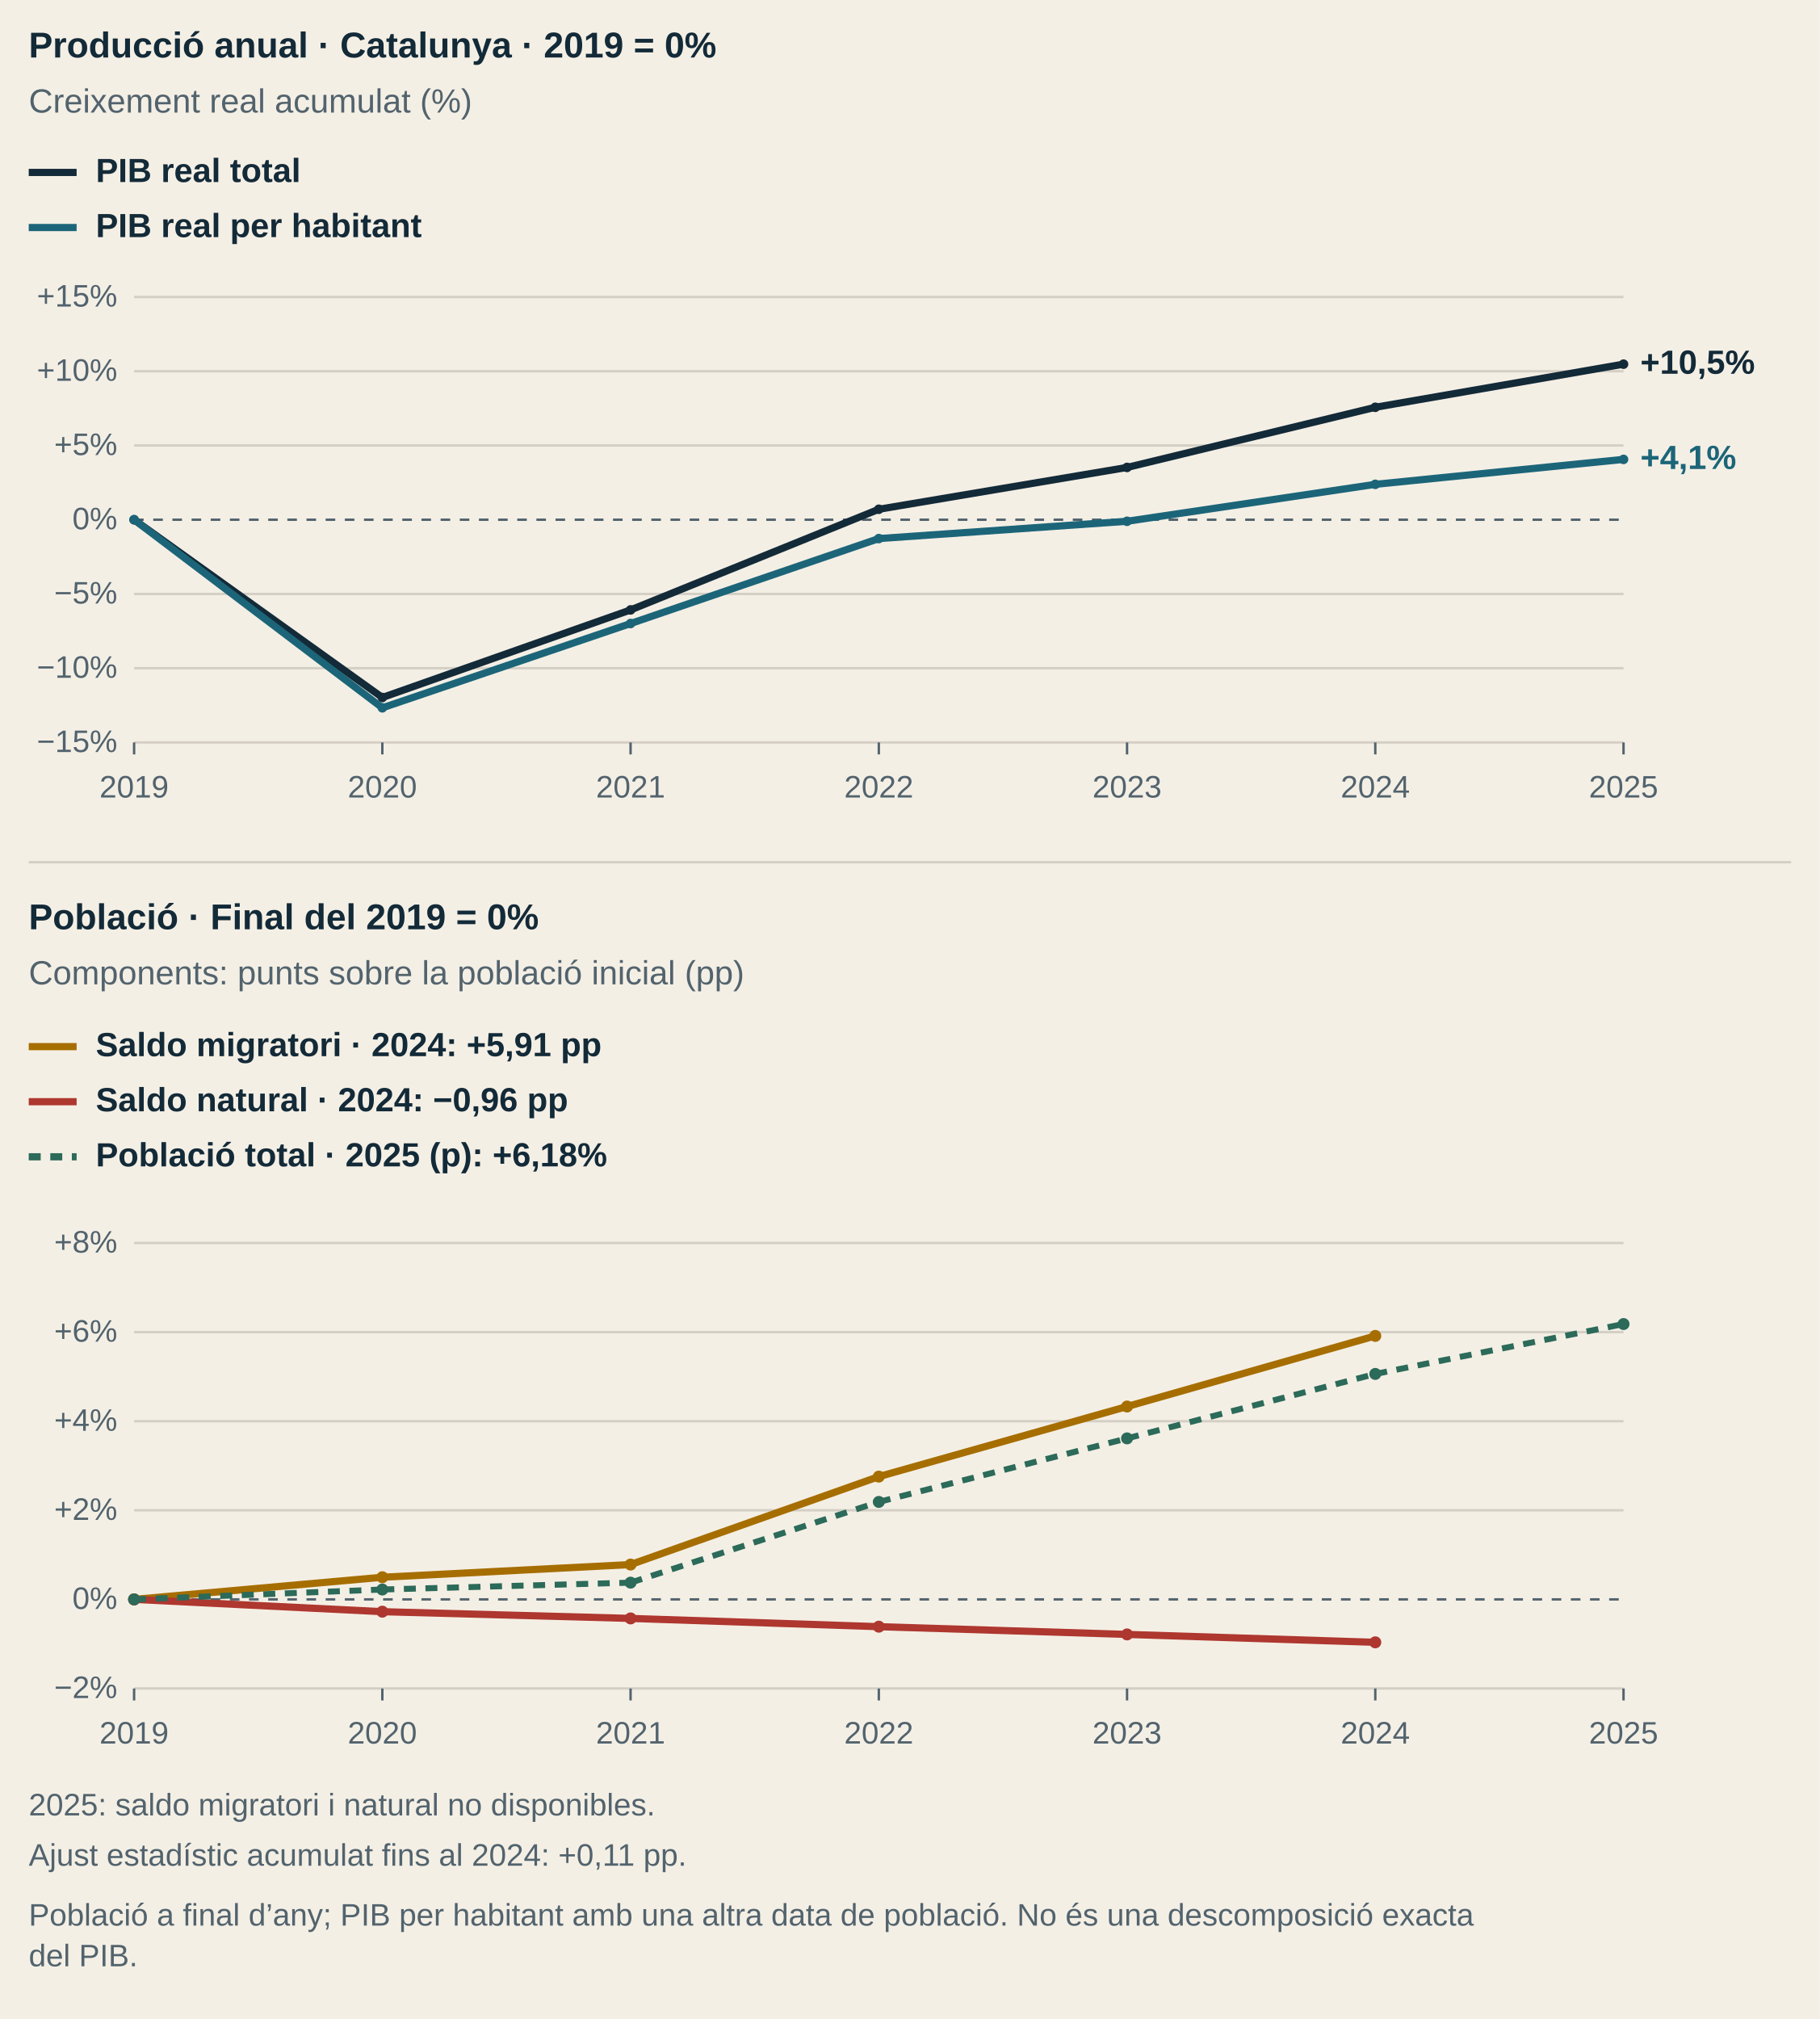
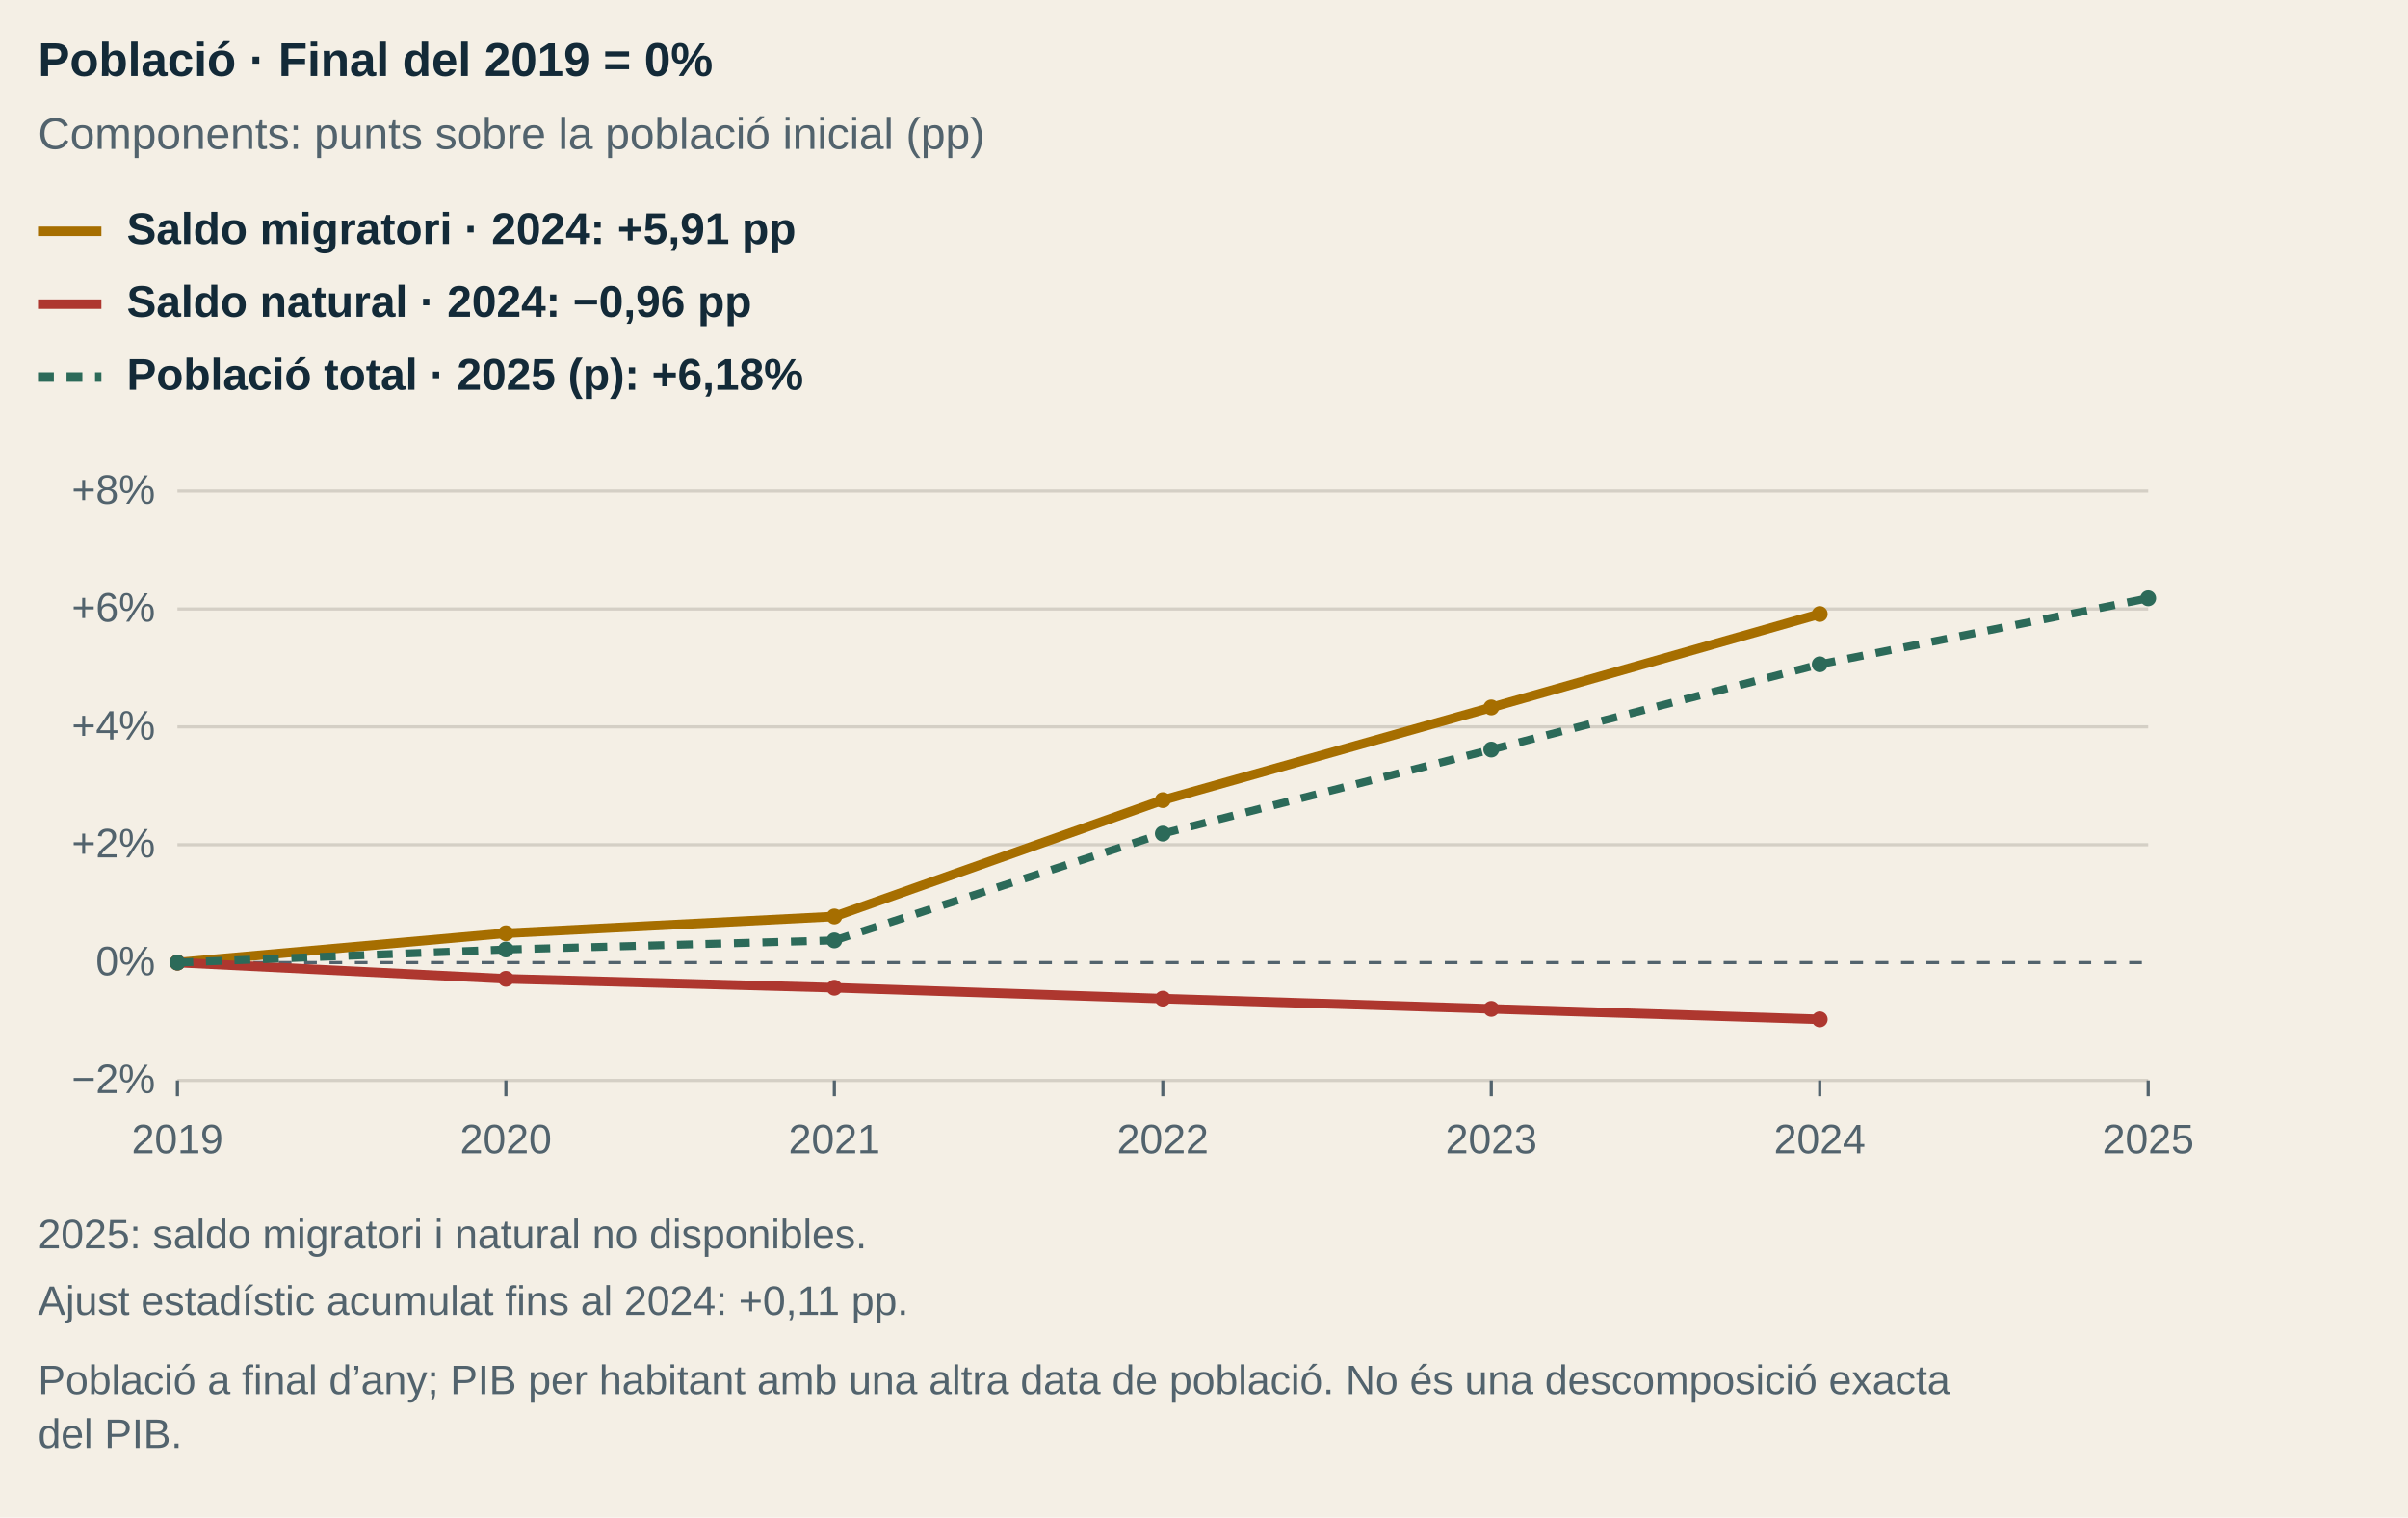
- <svg xmlns="http://www.w3.org/2000/svg" width="760" height="843" viewBox="0 0 760 843" role="img" aria-labelledby="chart-title chart-description">
-   <rect x="0" y="0" width="760" height="843" fill="#f4efe5" rx="0" />
-   <text x="12" y="24" fill="#132a38" text-anchor="start" font-family="Arial, sans-serif" font-size="15" font-weight="700">Producció anual · Catalunya · 2019 = 0%</text>
-   <text x="12" y="47" fill="#52636d" text-anchor="start" font-family="Arial, sans-serif" font-size="14" font-weight="400">Creixement real acumulat (%)</text>
-   <line x1="12" y1="72" x2="32" y2="72" stroke="#132a38" stroke-width="3" />
-   <text x="40" y="76" fill="#132a38" text-anchor="start" font-family="Arial, sans-serif" font-size="14" font-weight="600">PIB real total</text>
-   <line x1="12" y1="95" x2="32" y2="95" stroke="#1c6579" stroke-width="3" />
-   <text x="40" y="99" fill="#132a38" text-anchor="start" font-family="Arial, sans-serif" font-size="14" font-weight="600">PIB real per habitant</text>
-   <line x1="56" y1="310" x2="678" y2="310" stroke="#d4cfc5" stroke-width="1" />
-   <text x="49" y="314" fill="#52636d" text-anchor="end" font-family="Arial, sans-serif" font-size="13" font-weight="400">−15%</text>
-   <line x1="56" y1="279" x2="678" y2="279" stroke="#d4cfc5" stroke-width="1" />
-   <text x="49" y="283" fill="#52636d" text-anchor="end" font-family="Arial, sans-serif" font-size="13" font-weight="400">−10%</text>
-   <line x1="56" y1="248" x2="678" y2="248" stroke="#d4cfc5" stroke-width="1" />
-   <text x="49" y="252" fill="#52636d" text-anchor="end" font-family="Arial, sans-serif" font-size="13" font-weight="400">−5%</text>
-   <line x1="56" y1="217" x2="678" y2="217" stroke="#52636d" stroke-width="1" stroke-dasharray="4 4" />
-   <text x="49" y="221" fill="#52636d" text-anchor="end" font-family="Arial, sans-serif" font-size="13" font-weight="400">0%</text>
-   <line x1="56" y1="186" x2="678" y2="186" stroke="#d4cfc5" stroke-width="1" />
-   <text x="49" y="190" fill="#52636d" text-anchor="end" font-family="Arial, sans-serif" font-size="13" font-weight="400">+5%</text>
+ <svg xmlns="http://www.w3.org/2000/svg" width="760" height="479" viewBox="0 0 760 479" role="img" aria-labelledby="chart-title chart-description">
+   <rect x="0" y="0" width="760" height="479" fill="#f4efe5" rx="0" />
+   <text x="12" y="24" fill="#132a38" text-anchor="start" font-family="Arial, sans-serif" font-size="15" font-weight="700">Població · Final del 2019 = 0%</text>
+   <text x="12" y="47" fill="#52636d" text-anchor="start" font-family="Arial, sans-serif" font-size="14" font-weight="400">Components: punts sobre la població inicial (pp)</text>
+   <line x1="12" y1="73" x2="32" y2="73" stroke="#a66e00" stroke-width="3" />
+   <text x="40" y="77" fill="#132a38" text-anchor="start" font-family="Arial, sans-serif" font-size="14" font-weight="600">Saldo migratori · 2024: +5,91 pp</text>
+   <line x1="12" y1="96" x2="32" y2="96" stroke="#ae372f" stroke-width="3" />
+   <text x="40" y="100" fill="#132a38" text-anchor="start" font-family="Arial, sans-serif" font-size="14" font-weight="600">Saldo natural · 2024: −0,96 pp</text>
+   <line x1="12" y1="119" x2="32" y2="119" stroke="#2c6a59" stroke-width="3" stroke-dasharray="5 4" />
+   <text x="40" y="123" fill="#132a38" text-anchor="start" font-family="Arial, sans-serif" font-size="14" font-weight="600">Població total · 2025 (p): +6,18%</text>
+   <line x1="56" y1="341" x2="678" y2="341" stroke="#d4cfc5" stroke-width="1" />
+   <text x="49" y="345" fill="#52636d" text-anchor="end" font-family="Arial, sans-serif" font-size="13" font-weight="400">−2%</text>
+   <line x1="56" y1="303.8" x2="678" y2="303.8" stroke="#52636d" stroke-width="1" stroke-dasharray="4 4" />
+   <text x="49" y="307.8" fill="#52636d" text-anchor="end" font-family="Arial, sans-serif" font-size="13" font-weight="400">0%</text>
+   <line x1="56" y1="266.6" x2="678" y2="266.6" stroke="#d4cfc5" stroke-width="1" />
+   <text x="49" y="270.6" fill="#52636d" text-anchor="end" font-family="Arial, sans-serif" font-size="13" font-weight="400">+2%</text>
+   <line x1="56" y1="229.4" x2="678" y2="229.4" stroke="#d4cfc5" stroke-width="1" />
+   <text x="49" y="233.4" fill="#52636d" text-anchor="end" font-family="Arial, sans-serif" font-size="13" font-weight="400">+4%</text>
+   <line x1="56" y1="192.2" x2="678" y2="192.2" stroke="#d4cfc5" stroke-width="1" />
+   <text x="49" y="196.2" fill="#52636d" text-anchor="end" font-family="Arial, sans-serif" font-size="13" font-weight="400">+6%</text>
  <line x1="56" y1="155" x2="678" y2="155" stroke="#d4cfc5" stroke-width="1" />
-   <text x="49" y="159" fill="#52636d" text-anchor="end" font-family="Arial, sans-serif" font-size="13" font-weight="400">+10%</text>
-   <line x1="56" y1="124" x2="678" y2="124" stroke="#d4cfc5" stroke-width="1" />
-   <text x="49" y="128" fill="#52636d" text-anchor="end" font-family="Arial, sans-serif" font-size="13" font-weight="400">+15%</text>
-   <path d="M56.00,217.00 L159.67,291.23 L263.33,254.66 L367.00,212.63 L470.67,195.17 L574.33,170.06 L678.00,152.05" fill="none" stroke="#132a38" stroke-width="3" stroke-linecap="round" stroke-linejoin="round" />
-   <circle cx="56" cy="217" r="2" fill="#132a38" />
-   <circle cx="159.667" cy="291.225" r="2" fill="#132a38" />
-   <circle cx="263.333" cy="254.658" r="2" fill="#132a38" />
-   <circle cx="367" cy="212.634" r="2" fill="#132a38" />
-   <circle cx="470.667" cy="195.169" r="2" fill="#132a38" />
-   <circle cx="574.333" cy="170.063" r="2" fill="#132a38" />
-   <circle cx="678" cy="152.053" r="2" fill="#132a38" />
-   <text x="685" y="156.053" fill="#132a38" text-anchor="start" font-family="Arial, sans-serif" font-size="14" font-weight="700">+10,5%</text>
-   <path d="M56.00,217.00 L159.67,295.54 L263.33,260.35 L367.00,224.87 L470.67,217.65 L574.33,202.22 L678.00,191.81" fill="none" stroke="#1c6579" stroke-width="3" stroke-linecap="round" stroke-linejoin="round" />
-   <circle cx="56" cy="217" r="2" fill="#1c6579" />
-   <circle cx="159.667" cy="295.535" r="2" fill="#1c6579" />
-   <circle cx="263.333" cy="260.346" r="2" fill="#1c6579" />
-   <circle cx="367" cy="224.868" r="2" fill="#1c6579" />
-   <circle cx="470.667" cy="217.654" r="2" fill="#1c6579" />
-   <circle cx="574.333" cy="202.224" r="2" fill="#1c6579" />
-   <circle cx="678" cy="191.811" r="2" fill="#1c6579" />
-   <text x="685" y="195.811" fill="#1c6579" text-anchor="start" font-family="Arial, sans-serif" font-size="14" font-weight="700">+4,1%</text>
-   <line x1="12" y1="360" x2="748" y2="360" stroke="#d4cfc5" stroke-width="1" />
-   <text x="12" y="388" fill="#132a38" text-anchor="start" font-family="Arial, sans-serif" font-size="15" font-weight="700">Població · Final del 2019 = 0%</text>
-   <text x="12" y="411" fill="#52636d" text-anchor="start" font-family="Arial, sans-serif" font-size="14" font-weight="400">Components: punts sobre la població inicial (pp)</text>
-   <line x1="12" y1="437" x2="32" y2="437" stroke="#a66e00" stroke-width="3" />
-   <text x="40" y="441" fill="#132a38" text-anchor="start" font-family="Arial, sans-serif" font-size="14" font-weight="600">Saldo migratori · 2024: +5,91 pp</text>
-   <line x1="12" y1="460" x2="32" y2="460" stroke="#ae372f" stroke-width="3" />
-   <text x="40" y="464" fill="#132a38" text-anchor="start" font-family="Arial, sans-serif" font-size="14" font-weight="600">Saldo natural · 2024: −0,96 pp</text>
-   <line x1="12" y1="483" x2="32" y2="483" stroke="#2c6a59" stroke-width="3" stroke-dasharray="5 4" />
-   <text x="40" y="487" fill="#132a38" text-anchor="start" font-family="Arial, sans-serif" font-size="14" font-weight="600">Població total · 2025 (p): +6,18%</text>
-   <line x1="56" y1="705" x2="678" y2="705" stroke="#d4cfc5" stroke-width="1" />
-   <text x="49" y="709" fill="#52636d" text-anchor="end" font-family="Arial, sans-serif" font-size="13" font-weight="400">−2%</text>
-   <line x1="56" y1="667.8" x2="678" y2="667.8" stroke="#52636d" stroke-width="1" stroke-dasharray="4 4" />
-   <text x="49" y="671.8" fill="#52636d" text-anchor="end" font-family="Arial, sans-serif" font-size="13" font-weight="400">0%</text>
-   <line x1="56" y1="630.6" x2="678" y2="630.6" stroke="#d4cfc5" stroke-width="1" />
-   <text x="49" y="634.6" fill="#52636d" text-anchor="end" font-family="Arial, sans-serif" font-size="13" font-weight="400">+2%</text>
-   <line x1="56" y1="593.4" x2="678" y2="593.4" stroke="#d4cfc5" stroke-width="1" />
-   <text x="49" y="597.4" fill="#52636d" text-anchor="end" font-family="Arial, sans-serif" font-size="13" font-weight="400">+4%</text>
-   <line x1="56" y1="556.2" x2="678" y2="556.2" stroke="#d4cfc5" stroke-width="1" />
-   <text x="49" y="560.2" fill="#52636d" text-anchor="end" font-family="Arial, sans-serif" font-size="13" font-weight="400">+6%</text>
-   <line x1="56" y1="519" x2="678" y2="519" stroke="#d4cfc5" stroke-width="1" />
-   <text x="49" y="523" fill="#52636d" text-anchor="end" font-family="Arial, sans-serif" font-size="13" font-weight="400">+8%</text>
-   <path d="M56.00,667.80 L159.67,658.55 L263.33,653.26 L367.00,616.53 L470.67,587.27 L574.33,557.79" fill="none" stroke="#a66e00" stroke-width="3" stroke-linecap="round" stroke-linejoin="round" />
-   <circle cx="56" cy="667.8" r="2.5" fill="#a66e00" />
-   <circle cx="159.667" cy="658.549" r="2.5" fill="#a66e00" />
-   <circle cx="263.333" cy="653.256" r="2.5" fill="#a66e00" />
-   <circle cx="367" cy="616.531" r="2.5" fill="#a66e00" />
-   <circle cx="470.667" cy="587.274" r="2.5" fill="#a66e00" />
-   <circle cx="574.333" cy="557.786" r="2.5" fill="#a66e00" />
-   <path d="M56.00,667.80 L159.67,672.93 L263.33,675.74 L367.00,679.19 L470.67,682.42 L574.33,685.72" fill="none" stroke="#ae372f" stroke-width="3" stroke-linecap="round" stroke-linejoin="round" />
-   <circle cx="56" cy="667.8" r="2.5" fill="#ae372f" />
-   <circle cx="159.667" cy="672.928" r="2.5" fill="#ae372f" />
-   <circle cx="263.333" cy="675.744" r="2.5" fill="#ae372f" />
-   <circle cx="367" cy="679.19" r="2.5" fill="#ae372f" />
-   <circle cx="470.667" cy="682.424" r="2.5" fill="#ae372f" />
-   <circle cx="574.333" cy="685.724" r="2.5" fill="#ae372f" />
-   <line x1="56" y1="667.8" x2="159.667" y2="663.677" stroke="#2c6a59" stroke-width="2.5" stroke-dasharray="5 4" />
-   <line x1="159.667" y1="663.677" x2="263.333" y2="660.808" stroke="#2c6a59" stroke-width="2.5" stroke-dasharray="5 4" />
-   <line x1="263.333" y1="660.808" x2="367" y2="627.1" stroke="#2c6a59" stroke-width="2.5" stroke-dasharray="5 4" />
-   <line x1="367" y1="627.1" x2="470.667" y2="600.576" stroke="#2c6a59" stroke-width="2.5" stroke-dasharray="5 4" />
-   <line x1="470.667" y1="600.576" x2="574.333" y2="573.662" stroke="#2c6a59" stroke-width="2.5" stroke-dasharray="5 4" />
-   <line x1="574.333" y1="573.662" x2="678" y2="552.835" stroke="#2c6a59" stroke-width="2.5" stroke-dasharray="5 4" />
-   <circle cx="56" cy="667.8" r="2.5" fill="#2c6a59" />
-   <circle cx="159.667" cy="663.677" r="2.5" fill="#2c6a59" />
-   <circle cx="263.333" cy="660.808" r="2.5" fill="#2c6a59" />
-   <circle cx="367" cy="627.1" r="2.5" fill="#2c6a59" />
-   <circle cx="470.667" cy="600.576" r="2.5" fill="#2c6a59" />
-   <circle cx="574.333" cy="573.662" r="2.5" fill="#2c6a59" />
-   <circle cx="678" cy="552.835" r="2.5" fill="#2c6a59" />
-   <line x1="56" y1="310" x2="56" y2="315" stroke="#52636d" stroke-width="1" />
-   <text x="56" y="333" fill="#52636d" text-anchor="middle" font-family="Arial, sans-serif" font-size="13" font-weight="400">2019</text>
-   <line x1="56" y1="705" x2="56" y2="710" stroke="#52636d" stroke-width="1" />
-   <text x="56" y="728" fill="#52636d" text-anchor="middle" font-family="Arial, sans-serif" font-size="13" font-weight="400">2019</text>
-   <line x1="159.667" y1="310" x2="159.667" y2="315" stroke="#52636d" stroke-width="1" />
-   <text x="159.667" y="333" fill="#52636d" text-anchor="middle" font-family="Arial, sans-serif" font-size="13" font-weight="400">2020</text>
-   <line x1="159.667" y1="705" x2="159.667" y2="710" stroke="#52636d" stroke-width="1" />
-   <text x="159.667" y="728" fill="#52636d" text-anchor="middle" font-family="Arial, sans-serif" font-size="13" font-weight="400">2020</text>
-   <line x1="263.333" y1="310" x2="263.333" y2="315" stroke="#52636d" stroke-width="1" />
-   <text x="263.333" y="333" fill="#52636d" text-anchor="middle" font-family="Arial, sans-serif" font-size="13" font-weight="400">2021</text>
-   <line x1="263.333" y1="705" x2="263.333" y2="710" stroke="#52636d" stroke-width="1" />
-   <text x="263.333" y="728" fill="#52636d" text-anchor="middle" font-family="Arial, sans-serif" font-size="13" font-weight="400">2021</text>
-   <line x1="367" y1="310" x2="367" y2="315" stroke="#52636d" stroke-width="1" />
-   <text x="367" y="333" fill="#52636d" text-anchor="middle" font-family="Arial, sans-serif" font-size="13" font-weight="400">2022</text>
-   <line x1="367" y1="705" x2="367" y2="710" stroke="#52636d" stroke-width="1" />
-   <text x="367" y="728" fill="#52636d" text-anchor="middle" font-family="Arial, sans-serif" font-size="13" font-weight="400">2022</text>
-   <line x1="470.667" y1="310" x2="470.667" y2="315" stroke="#52636d" stroke-width="1" />
-   <text x="470.667" y="333" fill="#52636d" text-anchor="middle" font-family="Arial, sans-serif" font-size="13" font-weight="400">2023</text>
-   <line x1="470.667" y1="705" x2="470.667" y2="710" stroke="#52636d" stroke-width="1" />
-   <text x="470.667" y="728" fill="#52636d" text-anchor="middle" font-family="Arial, sans-serif" font-size="13" font-weight="400">2023</text>
-   <line x1="574.333" y1="310" x2="574.333" y2="315" stroke="#52636d" stroke-width="1" />
-   <text x="574.333" y="333" fill="#52636d" text-anchor="middle" font-family="Arial, sans-serif" font-size="13" font-weight="400">2024</text>
-   <line x1="574.333" y1="705" x2="574.333" y2="710" stroke="#52636d" stroke-width="1" />
-   <text x="574.333" y="728" fill="#52636d" text-anchor="middle" font-family="Arial, sans-serif" font-size="13" font-weight="400">2024</text>
-   <line x1="678" y1="310" x2="678" y2="315" stroke="#52636d" stroke-width="1" />
-   <text x="678" y="333" fill="#52636d" text-anchor="middle" font-family="Arial, sans-serif" font-size="13" font-weight="400">2025</text>
-   <line x1="678" y1="705" x2="678" y2="710" stroke="#52636d" stroke-width="1" />
-   <text x="678" y="728" fill="#52636d" text-anchor="middle" font-family="Arial, sans-serif" font-size="13" font-weight="400">2025</text>
-   <text x="12" y="758" fill="#52636d" text-anchor="start" font-family="Arial, sans-serif" font-size="13" font-weight="400">2025: saldo migratori i natural no disponibles.</text>
-   <text x="12" y="779" fill="#52636d" text-anchor="start" font-family="Arial, sans-serif" font-size="13" font-weight="400">Ajust estadístic acumulat fins al 2024: +0,11 pp.</text>
-   <text x="12" y="804" fill="#52636d" text-anchor="start" font-family="Arial, sans-serif" font-size="13" font-weight="400">Població a final d’any; PIB per habitant amb una altra data de població. No és una descomposició exacta</text>
-   <text x="12" y="821" fill="#52636d" text-anchor="start" font-family="Arial, sans-serif" font-size="13" font-weight="400">del PIB.</text>
+   <text x="49" y="159" fill="#52636d" text-anchor="end" font-family="Arial, sans-serif" font-size="13" font-weight="400">+8%</text>
+   <path d="M56.00,303.80 L159.67,294.55 L263.33,289.26 L367.00,252.53 L470.67,223.27 L574.33,193.79" fill="none" stroke="#a66e00" stroke-width="3" stroke-linecap="round" stroke-linejoin="round" />
+   <circle cx="56" cy="303.8" r="2.5" fill="#a66e00" />
+   <circle cx="159.667" cy="294.549" r="2.5" fill="#a66e00" />
+   <circle cx="263.333" cy="289.256" r="2.5" fill="#a66e00" />
+   <circle cx="367" cy="252.531" r="2.5" fill="#a66e00" />
+   <circle cx="470.667" cy="223.274" r="2.5" fill="#a66e00" />
+   <circle cx="574.333" cy="193.786" r="2.5" fill="#a66e00" />
+   <path d="M56.00,303.80 L159.67,308.93 L263.33,311.74 L367.00,315.19 L470.67,318.42 L574.33,321.72" fill="none" stroke="#ae372f" stroke-width="3" stroke-linecap="round" stroke-linejoin="round" />
+   <circle cx="56" cy="303.8" r="2.5" fill="#ae372f" />
+   <circle cx="159.667" cy="308.928" r="2.5" fill="#ae372f" />
+   <circle cx="263.333" cy="311.744" r="2.5" fill="#ae372f" />
+   <circle cx="367" cy="315.19" r="2.5" fill="#ae372f" />
+   <circle cx="470.667" cy="318.424" r="2.5" fill="#ae372f" />
+   <circle cx="574.333" cy="321.724" r="2.5" fill="#ae372f" />
+   <line x1="56" y1="303.8" x2="159.667" y2="299.677" stroke="#2c6a59" stroke-width="2.5" stroke-dasharray="5 4" />
+   <line x1="159.667" y1="299.677" x2="263.333" y2="296.808" stroke="#2c6a59" stroke-width="2.5" stroke-dasharray="5 4" />
+   <line x1="263.333" y1="296.808" x2="367" y2="263.1" stroke="#2c6a59" stroke-width="2.5" stroke-dasharray="5 4" />
+   <line x1="367" y1="263.1" x2="470.667" y2="236.576" stroke="#2c6a59" stroke-width="2.5" stroke-dasharray="5 4" />
+   <line x1="470.667" y1="236.576" x2="574.333" y2="209.662" stroke="#2c6a59" stroke-width="2.5" stroke-dasharray="5 4" />
+   <line x1="574.333" y1="209.662" x2="678" y2="188.835" stroke="#2c6a59" stroke-width="2.5" stroke-dasharray="5 4" />
+   <circle cx="56" cy="303.8" r="2.5" fill="#2c6a59" />
+   <circle cx="159.667" cy="299.677" r="2.5" fill="#2c6a59" />
+   <circle cx="263.333" cy="296.808" r="2.5" fill="#2c6a59" />
+   <circle cx="367" cy="263.1" r="2.5" fill="#2c6a59" />
+   <circle cx="470.667" cy="236.576" r="2.5" fill="#2c6a59" />
+   <circle cx="574.333" cy="209.662" r="2.5" fill="#2c6a59" />
+   <circle cx="678" cy="188.835" r="2.5" fill="#2c6a59" />
+   <line x1="56" y1="341" x2="56" y2="346" stroke="#52636d" stroke-width="1" />
+   <text x="56" y="364" fill="#52636d" text-anchor="middle" font-family="Arial, sans-serif" font-size="13" font-weight="400">2019</text>
+   <line x1="159.667" y1="341" x2="159.667" y2="346" stroke="#52636d" stroke-width="1" />
+   <text x="159.667" y="364" fill="#52636d" text-anchor="middle" font-family="Arial, sans-serif" font-size="13" font-weight="400">2020</text>
+   <line x1="263.333" y1="341" x2="263.333" y2="346" stroke="#52636d" stroke-width="1" />
+   <text x="263.333" y="364" fill="#52636d" text-anchor="middle" font-family="Arial, sans-serif" font-size="13" font-weight="400">2021</text>
+   <line x1="367" y1="341" x2="367" y2="346" stroke="#52636d" stroke-width="1" />
+   <text x="367" y="364" fill="#52636d" text-anchor="middle" font-family="Arial, sans-serif" font-size="13" font-weight="400">2022</text>
+   <line x1="470.667" y1="341" x2="470.667" y2="346" stroke="#52636d" stroke-width="1" />
+   <text x="470.667" y="364" fill="#52636d" text-anchor="middle" font-family="Arial, sans-serif" font-size="13" font-weight="400">2023</text>
+   <line x1="574.333" y1="341" x2="574.333" y2="346" stroke="#52636d" stroke-width="1" />
+   <text x="574.333" y="364" fill="#52636d" text-anchor="middle" font-family="Arial, sans-serif" font-size="13" font-weight="400">2024</text>
+   <line x1="678" y1="341" x2="678" y2="346" stroke="#52636d" stroke-width="1" />
+   <text x="678" y="364" fill="#52636d" text-anchor="middle" font-family="Arial, sans-serif" font-size="13" font-weight="400">2025</text>
+   <text x="12" y="394" fill="#52636d" text-anchor="start" font-family="Arial, sans-serif" font-size="13" font-weight="400">2025: saldo migratori i natural no disponibles.</text>
+   <text x="12" y="415" fill="#52636d" text-anchor="start" font-family="Arial, sans-serif" font-size="13" font-weight="400">Ajust estadístic acumulat fins al 2024: +0,11 pp.</text>
+   <text x="12" y="440" fill="#52636d" text-anchor="start" font-family="Arial, sans-serif" font-size="13" font-weight="400">Població a final d’any; PIB per habitant amb una altra data de població. No és una descomposició exacta</text>
+   <text x="12" y="457" fill="#52636d" text-anchor="start" font-family="Arial, sans-serif" font-size="13" font-weight="400">del PIB.</text>
</svg>
